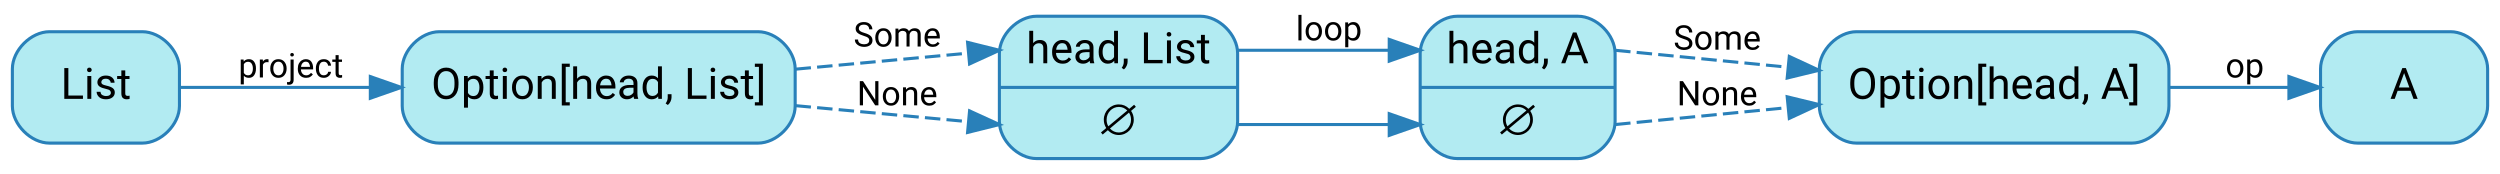
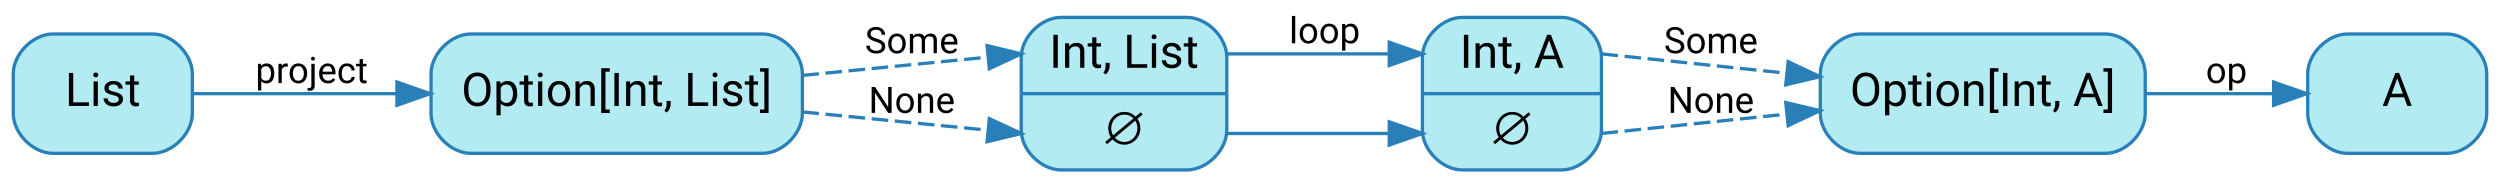
- <svg xmlns="http://www.w3.org/2000/svg" width="808pt" height="56pt" viewBox="0.00 0.00 808.00 55.50">
+ <svg xmlns="http://www.w3.org/2000/svg" width="754pt" height="56pt" viewBox="0.00 0.00 754.00 55.50">
  <g id="graph0" class="graph" transform="scale(1 1) rotate(0) translate(4 51.5)">
    <g id="node1" class="node">
-       <path fill="#b2ebf2" stroke="#2980b9" d="M331,-.5C331,-.5 384,-.5 384,-.5 390,-.5 396,-6.5 396,-12.5 396,-12.5 396,-34.5 396,-34.5 396,-40.5 390,-46.5 384,-46.5 384,-46.5 331,-46.5 331,-46.5 325,-46.5 319,-40.5 319,-34.5 319,-34.5 319,-12.5 319,-12.5 319,-6.5 325,-.5 331,-.5" />
-       <text text-anchor="middle" x="357.5" y="-31.3" font-family="Segoe UI,Roboto,Helvetica,Arial,sans-serif" font-size="14.00" fill="#000000">head, List</text>
-       <polyline fill="none" stroke="#2980b9" points="319,-23.5 396,-23.5 " />
-       <text text-anchor="middle" x="357.5" y="-8.3" font-family="Segoe UI,Roboto,Helvetica,Arial,sans-serif" font-size="14.00" fill="#000000">∅</text>
+       <path fill="#b2ebf2" stroke="#2980b9" d="M316,-.5C316,-.5 354,-.5 354,-.5 360,-.5 366,-6.5 366,-12.5 366,-12.5 366,-34.5 366,-34.5 366,-40.5 360,-46.5 354,-46.5 354,-46.5 316,-46.5 316,-46.5 310,-46.5 304,-40.5 304,-34.5 304,-34.5 304,-12.5 304,-12.5 304,-6.5 310,-.5 316,-.5" />
+       <text text-anchor="middle" x="335" y="-31.3" font-family="Segoe UI,Roboto,Helvetica,Arial,sans-serif" font-size="14.00" fill="#000000">Int, List</text>
+       <polyline fill="none" stroke="#2980b9" points="304,-23.5 366,-23.5 " />
+       <text text-anchor="middle" x="335" y="-8.3" font-family="Segoe UI,Roboto,Helvetica,Arial,sans-serif" font-size="14.00" fill="#000000">∅</text>
    </g>
    <g id="node2" class="node">
-       <path fill="#b2ebf2" stroke="#2980b9" d="M467,-.5C467,-.5 506,-.5 506,-.5 512,-.5 518,-6.5 518,-12.5 518,-12.5 518,-34.5 518,-34.5 518,-40.5 512,-46.5 506,-46.5 506,-46.5 467,-46.5 467,-46.5 461,-46.5 455,-40.5 455,-34.5 455,-34.5 455,-12.5 455,-12.5 455,-6.5 461,-.5 467,-.5" />
-       <text text-anchor="middle" x="486.5" y="-31.3" font-family="Segoe UI,Roboto,Helvetica,Arial,sans-serif" font-size="14.00" fill="#000000">head, A</text>
-       <polyline fill="none" stroke="#2980b9" points="455,-23.5 518,-23.5 " />
-       <text text-anchor="middle" x="486.5" y="-8.3" font-family="Segoe UI,Roboto,Helvetica,Arial,sans-serif" font-size="14.00" fill="#000000">∅</text>
+       <path fill="#b2ebf2" stroke="#2980b9" d="M437,-.5C437,-.5 467,-.5 467,-.5 473,-.5 479,-6.5 479,-12.5 479,-12.5 479,-34.5 479,-34.5 479,-40.5 473,-46.5 467,-46.5 467,-46.5 437,-46.5 437,-46.5 431,-46.5 425,-40.5 425,-34.5 425,-34.5 425,-12.5 425,-12.5 425,-6.5 431,-.5 437,-.5" />
+       <text text-anchor="middle" x="452" y="-31.3" font-family="Segoe UI,Roboto,Helvetica,Arial,sans-serif" font-size="14.00" fill="#000000">Int, A</text>
+       <polyline fill="none" stroke="#2980b9" points="425,-23.5 479,-23.5 " />
+       <text text-anchor="middle" x="452" y="-8.3" font-family="Segoe UI,Roboto,Helvetica,Arial,sans-serif" font-size="14.00" fill="#000000">∅</text>
    </g>
    <g id="edge4" class="edge">
-       <path fill="none" stroke="#2980b9" d="M396,-35.5C396,-35.5 428.159,-35.5 444.991,-35.5" />
-       <polygon fill="#2980b9" stroke="#2980b9" points="445,-39 455,-35.5 445,-32 445,-39" />
-       <text text-anchor="middle" x="425.5" y="-38.7" font-family="Segoe UI,Roboto,Helvetica,Arial,sans-serif" font-size="11.00" fill="#000000">loop</text>
+       <path fill="none" stroke="#2980b9" d="M366,-35.5C366,-35.5 398.159,-35.5 414.991,-35.5" />
+       <polygon fill="#2980b9" stroke="#2980b9" points="415,-39 425,-35.5 415,-32 415,-39" />
+       <text text-anchor="middle" x="395.5" y="-38.7" font-family="Segoe UI,Roboto,Helvetica,Arial,sans-serif" font-size="11.00" fill="#000000">loop</text>
    </g>
    <g id="edge5" class="edge">
-       <path fill="none" stroke="#2980b9" d="M396,-11.5C396,-11.5 428.159,-11.5 444.991,-11.5" />
-       <polygon fill="#2980b9" stroke="#2980b9" points="445,-15 455,-11.5 445,-8 445,-15" />
+       <path fill="none" stroke="#2980b9" d="M366,-11.5C366,-11.5 398.159,-11.5 414.991,-11.5" />
+       <polygon fill="#2980b9" stroke="#2980b9" points="415,-15 425,-11.5 415,-8 415,-15" />
    </g>
    <g id="node4" class="node">
-       <path fill="#b2ebf2" stroke="#2980b9" d="M685,-41.5C685,-41.5 596,-41.5 596,-41.5 590,-41.5 584,-35.5 584,-29.5 584,-29.5 584,-17.5 584,-17.5 584,-11.5 590,-5.5 596,-5.5 596,-5.5 685,-5.5 685,-5.5 691,-5.5 697,-11.5 697,-17.5 697,-17.5 697,-29.5 697,-29.5 697,-35.5 691,-41.5 685,-41.5" />
-       <text text-anchor="middle" x="640.5" y="-19.8" font-family="Segoe UI,Roboto,Helvetica,Arial,sans-serif" font-size="14.00" fill="#000000">Option[head, A]</text>
+       <path fill="#b2ebf2" stroke="#2980b9" d="M631,-41.5C631,-41.5 557,-41.5 557,-41.5 551,-41.5 545,-35.5 545,-29.5 545,-29.5 545,-17.5 545,-17.5 545,-11.5 551,-5.5 557,-5.5 557,-5.5 631,-5.5 631,-5.5 637,-5.5 643,-11.5 643,-17.5 643,-17.5 643,-29.5 643,-29.5 643,-35.5 637,-41.5 631,-41.5" />
+       <text text-anchor="middle" x="594" y="-19.8" font-family="Segoe UI,Roboto,Helvetica,Arial,sans-serif" font-size="14.00" fill="#000000">Option[Int, A]</text>
    </g>
    <g id="edge6" class="edge">
-       <path fill="none" stroke="#2980b9" stroke-dasharray="5,2" d="M518,-35.5C518,-35.5 545.058,-32.849 573.74,-30.04" />
-       <polygon fill="#2980b9" stroke="#2980b9" points="574.3,-33.502 583.912,-29.043 573.618,-26.535 574.3,-33.502" />
-       <text text-anchor="middle" x="551" y="-35.7" font-family="Segoe UI,Roboto,Helvetica,Arial,sans-serif" font-size="11.00" fill="#000000">Some</text>
+       <path fill="none" stroke="#2980b9" stroke-dasharray="5,2" d="M479,-35.5C479,-35.5 506.718,-32.608 534.938,-29.663" />
+       <polygon fill="#2980b9" stroke="#2980b9" points="535.313,-33.143 544.896,-28.624 534.587,-26.181 535.313,-33.143" />
+       <text text-anchor="middle" x="512" y="-35.7" font-family="Segoe UI,Roboto,Helvetica,Arial,sans-serif" font-size="11.00" fill="#000000">Some</text>
    </g>
    <g id="edge7" class="edge">
-       <path fill="none" stroke="#2980b9" stroke-dasharray="5,2" d="M518,-11.5C518,-11.5 545.058,-14.151 573.74,-16.96" />
-       <polygon fill="#2980b9" stroke="#2980b9" points="573.618,-20.465 583.912,-17.957 574.3,-13.498 573.618,-20.465" />
-       <text text-anchor="middle" x="551" y="-17.7" font-family="Segoe UI,Roboto,Helvetica,Arial,sans-serif" font-size="11.00" fill="#000000">None</text>
+       <path fill="none" stroke="#2980b9" stroke-dasharray="5,2" d="M479,-11.5C479,-11.5 506.718,-14.392 534.938,-17.337" />
+       <polygon fill="#2980b9" stroke="#2980b9" points="534.587,-20.819 544.896,-18.376 535.313,-13.857 534.587,-20.819" />
+       <text text-anchor="middle" x="512" y="-17.7" font-family="Segoe UI,Roboto,Helvetica,Arial,sans-serif" font-size="11.00" fill="#000000">None</text>
    </g>
    <g id="node3" class="node">
-       <path fill="#b2ebf2" stroke="#2980b9" d="M241,-41.5C241,-41.5 138,-41.5 138,-41.5 132,-41.5 126,-35.5 126,-29.5 126,-29.5 126,-17.5 126,-17.5 126,-11.5 132,-5.5 138,-5.5 138,-5.5 241,-5.5 241,-5.5 247,-5.5 253,-11.5 253,-17.5 253,-17.5 253,-29.5 253,-29.5 253,-35.5 247,-41.5 241,-41.5" />
-       <text text-anchor="middle" x="189.5" y="-19.8" font-family="Segoe UI,Roboto,Helvetica,Arial,sans-serif" font-size="14.00" fill="#000000">Option[head, List]</text>
+       <path fill="#b2ebf2" stroke="#2980b9" d="M226,-41.5C226,-41.5 138,-41.5 138,-41.5 132,-41.5 126,-35.5 126,-29.5 126,-29.5 126,-17.5 126,-17.5 126,-11.5 132,-5.5 138,-5.5 138,-5.5 226,-5.5 226,-5.5 232,-5.5 238,-11.5 238,-17.5 238,-17.5 238,-29.5 238,-29.5 238,-35.5 232,-41.5 226,-41.5" />
+       <text text-anchor="middle" x="182" y="-19.8" font-family="Segoe UI,Roboto,Helvetica,Arial,sans-serif" font-size="14.00" fill="#000000">Option[Int, List]</text>
    </g>
    <g id="edge2" class="edge">
-       <path fill="none" stroke="#2980b9" stroke-dasharray="5,2" d="M253.112,-29.395C274.604,-31.386 296.263,-33.393 308.615,-34.538" />
-       <polygon fill="#2980b9" stroke="#2980b9" points="308.72,-38.062 319,-35.5 309.366,-31.092 308.72,-38.062" />
-       <text text-anchor="middle" x="286" y="-36.7" font-family="Segoe UI,Roboto,Helvetica,Arial,sans-serif" font-size="11.00" fill="#000000">Some</text>
+       <path fill="none" stroke="#2980b9" stroke-dasharray="5,2" d="M238.001,-29.008C259.299,-31.103 281.415,-33.279 293.87,-34.504" />
+       <polygon fill="#2980b9" stroke="#2980b9" points="293.705,-38.004 304,-35.5 294.391,-31.038 293.705,-38.004" />
+       <text text-anchor="middle" x="271" y="-35.7" font-family="Segoe UI,Roboto,Helvetica,Arial,sans-serif" font-size="11.00" fill="#000000">Some</text>
    </g>
    <g id="edge3" class="edge">
-       <path fill="none" stroke="#2980b9" stroke-dasharray="5,2" d="M253.112,-17.605C274.604,-15.614 296.263,-13.607 308.615,-12.462" />
-       <polygon fill="#2980b9" stroke="#2980b9" points="309.366,-15.908 319,-11.5 308.72,-8.938 309.366,-15.908" />
-       <text text-anchor="middle" x="286" y="-17.7" font-family="Segoe UI,Roboto,Helvetica,Arial,sans-serif" font-size="11.00" fill="#000000">None</text>
+       <path fill="none" stroke="#2980b9" stroke-dasharray="5,2" d="M238.001,-17.992C259.299,-15.897 281.415,-13.722 293.87,-12.496" />
+       <polygon fill="#2980b9" stroke="#2980b9" points="294.391,-15.962 304,-11.5 293.705,-8.996 294.391,-15.962" />
+       <text text-anchor="middle" x="271" y="-17.7" font-family="Segoe UI,Roboto,Helvetica,Arial,sans-serif" font-size="11.00" fill="#000000">None</text>
    </g>
    <g id="node6" class="node">
-       <path fill="#b2ebf2" stroke="#2980b9" d="M788,-41.5C788,-41.5 758,-41.5 758,-41.5 752,-41.5 746,-35.5 746,-29.5 746,-29.5 746,-17.5 746,-17.5 746,-11.5 752,-5.5 758,-5.5 758,-5.5 788,-5.5 788,-5.5 794,-5.5 800,-11.5 800,-17.5 800,-17.5 800,-29.5 800,-29.5 800,-35.5 794,-41.5 788,-41.5" />
-       <text text-anchor="middle" x="773" y="-19.8" font-family="Segoe UI,Roboto,Helvetica,Arial,sans-serif" font-size="14.00" fill="#000000">A</text>
+       <path fill="#b2ebf2" stroke="#2980b9" d="M734,-41.5C734,-41.5 704,-41.5 704,-41.5 698,-41.5 692,-35.5 692,-29.5 692,-29.5 692,-17.5 692,-17.5 692,-11.5 698,-5.5 704,-5.5 704,-5.5 734,-5.5 734,-5.5 740,-5.5 746,-11.5 746,-17.5 746,-17.5 746,-29.5 746,-29.5 746,-35.5 740,-41.5 734,-41.5" />
+       <text text-anchor="middle" x="719" y="-19.8" font-family="Segoe UI,Roboto,Helvetica,Arial,sans-serif" font-size="14.00" fill="#000000">A</text>
    </g>
    <g id="edge8" class="edge">
-       <path fill="none" stroke="#2980b9" d="M697.076,-23.5C710.133,-23.5 723.702,-23.5 735.695,-23.5" />
-       <polygon fill="#2980b9" stroke="#2980b9" points="735.777,-27 745.777,-23.5 735.777,-20 735.777,-27" />
-       <text text-anchor="middle" x="721.5" y="-26.7" font-family="Segoe UI,Roboto,Helvetica,Arial,sans-serif" font-size="11.00" fill="#000000">op</text>
+       <path fill="none" stroke="#2980b9" d="M643.044,-23.5C655.847,-23.5 669.439,-23.5 681.534,-23.5" />
+       <polygon fill="#2980b9" stroke="#2980b9" points="681.719,-27 691.719,-23.5 681.719,-20 681.719,-27" />
+       <text text-anchor="middle" x="667.5" y="-26.7" font-family="Segoe UI,Roboto,Helvetica,Arial,sans-serif" font-size="11.00" fill="#000000">op</text>
    </g>
    <g id="node5" class="node">
      <path fill="#b2ebf2" stroke="#2980b9" d="M42,-41.5C42,-41.5 12,-41.5 12,-41.5 6,-41.5 0,-35.5 0,-29.5 0,-29.5 0,-17.5 0,-17.5 0,-11.5 6,-5.5 12,-5.5 12,-5.5 42,-5.5 42,-5.5 48,-5.5 54,-11.5 54,-17.5 54,-17.5 54,-29.5 54,-29.5 54,-35.5 48,-41.5 42,-41.5" />
      <text text-anchor="middle" x="27" y="-19.8" font-family="Segoe UI,Roboto,Helvetica,Arial,sans-serif" font-size="14.00" fill="#000000">List</text>
    </g>
    <g id="edge1" class="edge">
-       <path fill="none" stroke="#2980b9" d="M54.199,-23.5C71.046,-23.5 93.569,-23.5 115.397,-23.5" />
-       <polygon fill="#2980b9" stroke="#2980b9" points="115.691,-27 125.691,-23.5 115.691,-20 115.691,-27" />
+       <path fill="none" stroke="#2980b9" d="M54.354,-23.5C71.385,-23.5 94.078,-23.5 115.605,-23.5" />
+       <polygon fill="#2980b9" stroke="#2980b9" points="115.717,-27 125.717,-23.5 115.717,-20 115.717,-27" />
      <text text-anchor="middle" x="90" y="-26.7" font-family="Segoe UI,Roboto,Helvetica,Arial,sans-serif" font-size="11.00" fill="#000000">project</text>
    </g>
  </g>
</svg>
